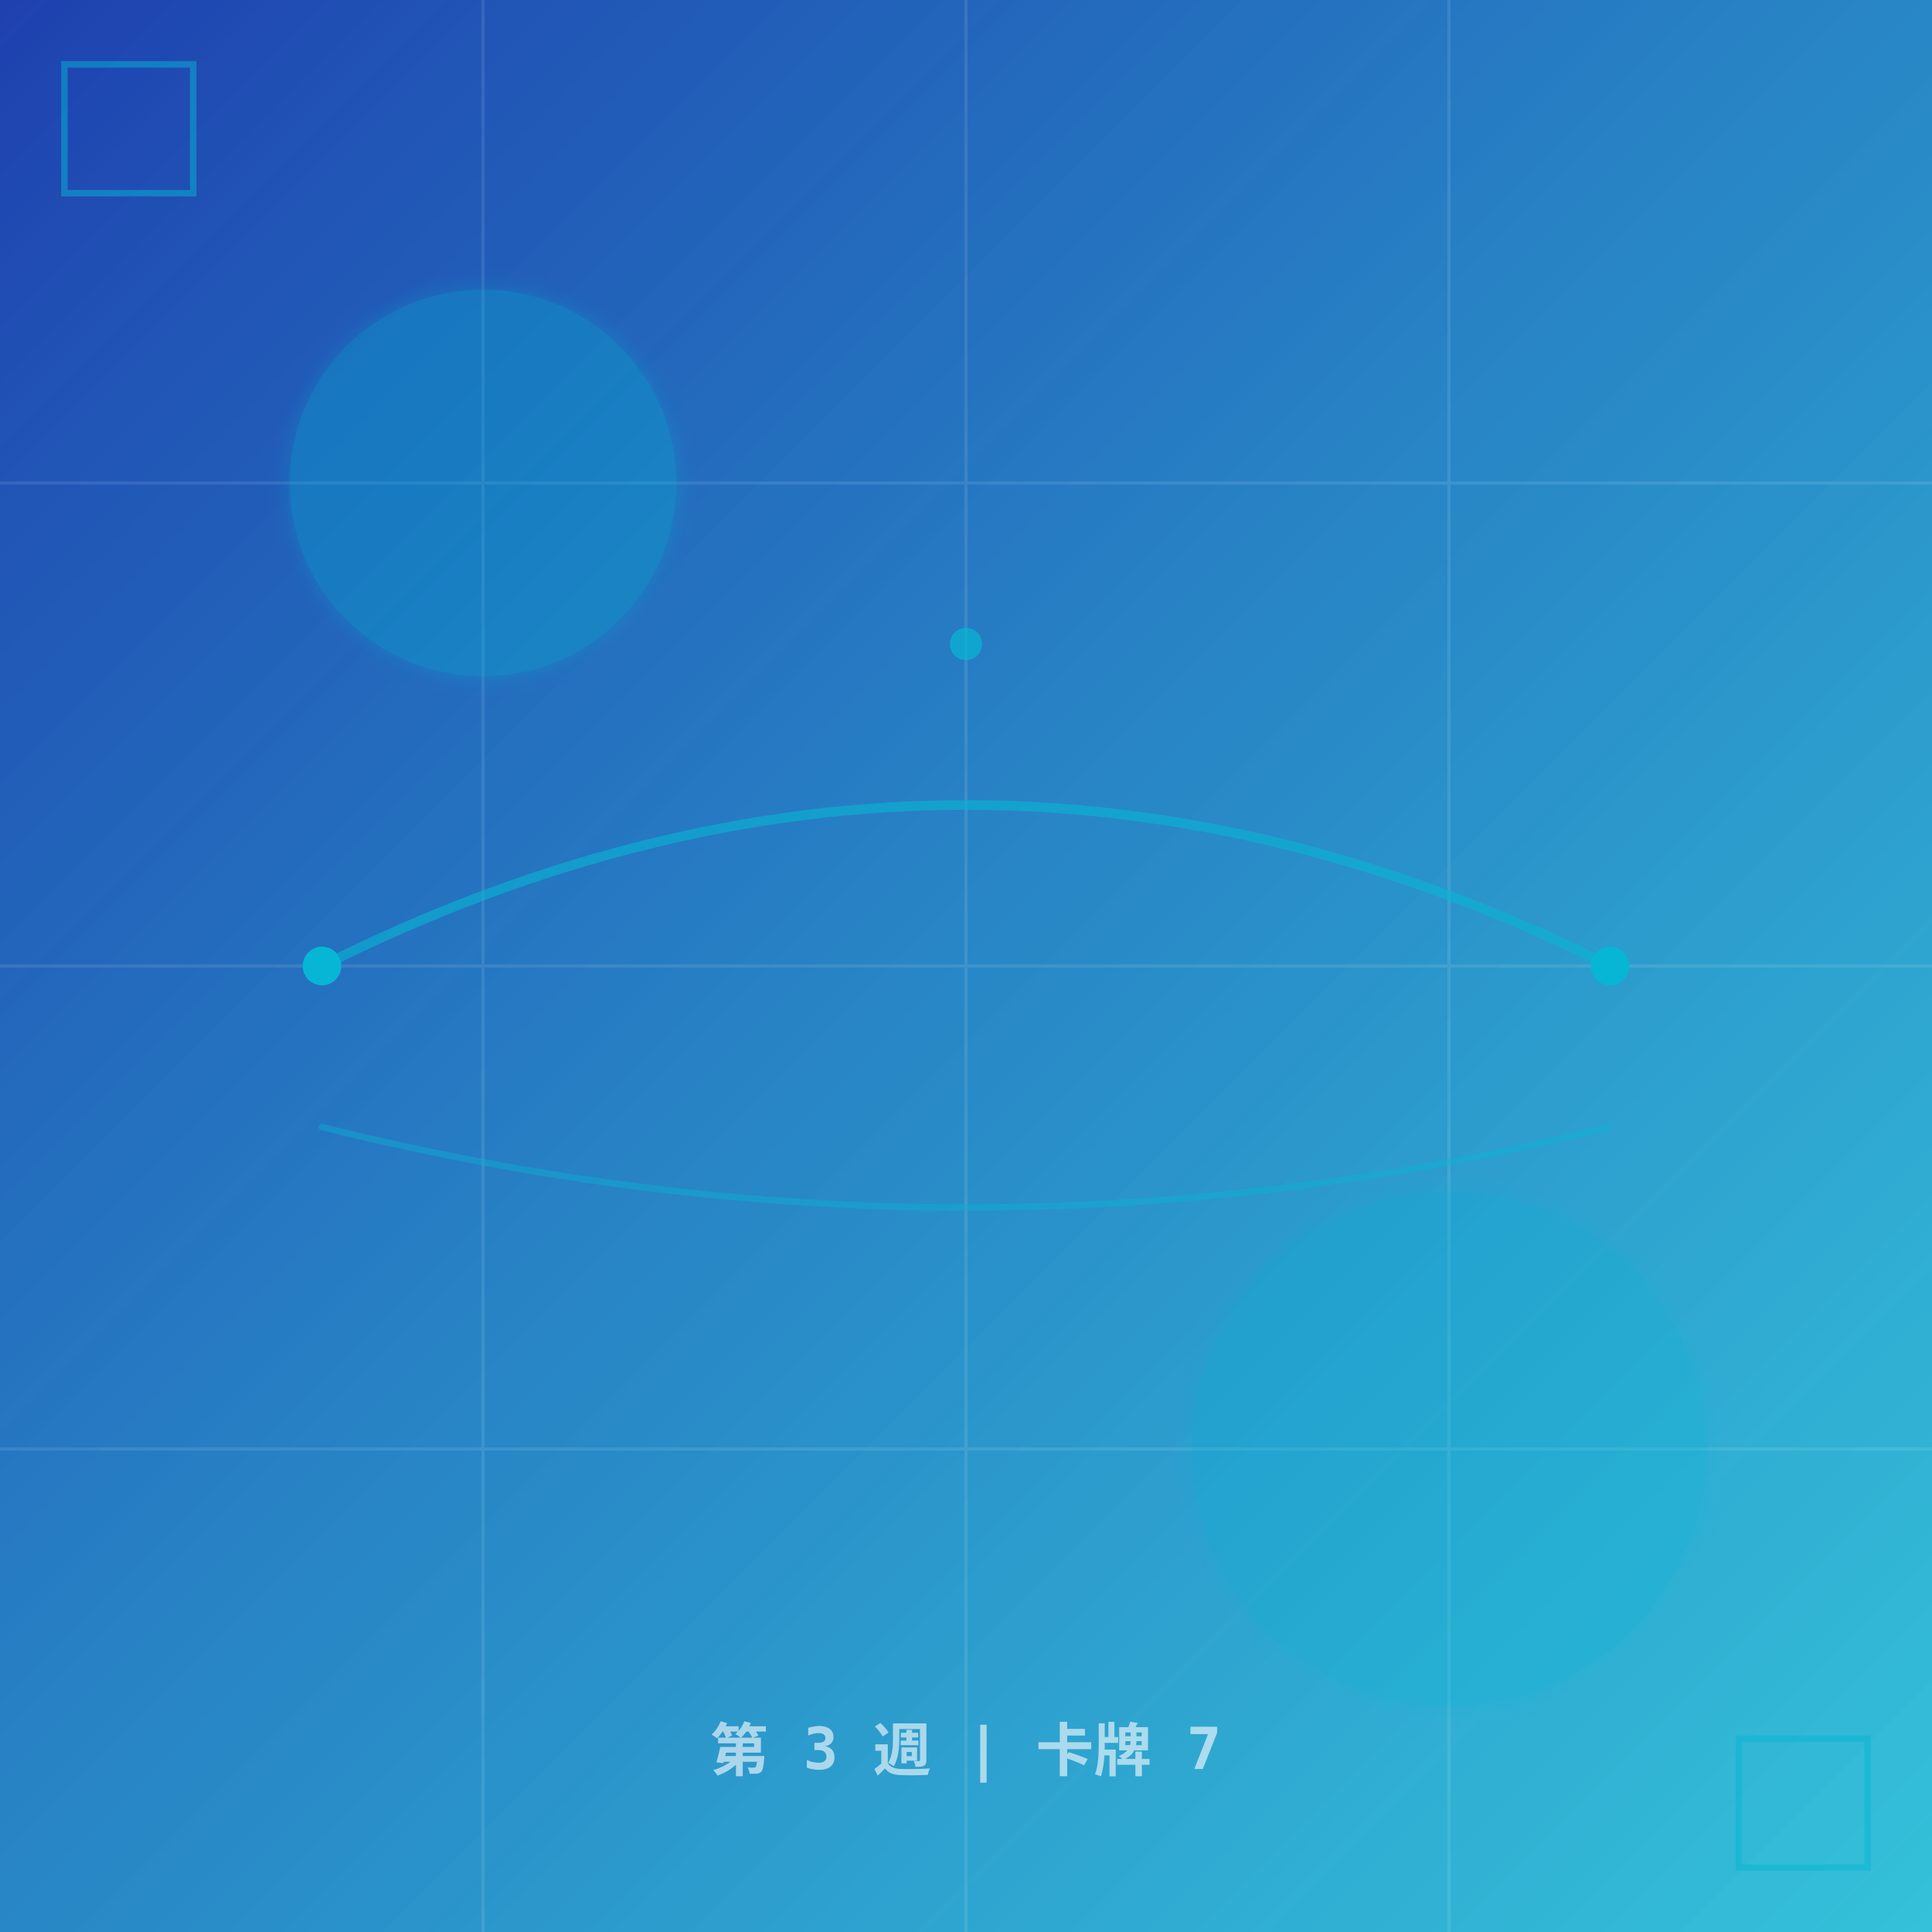
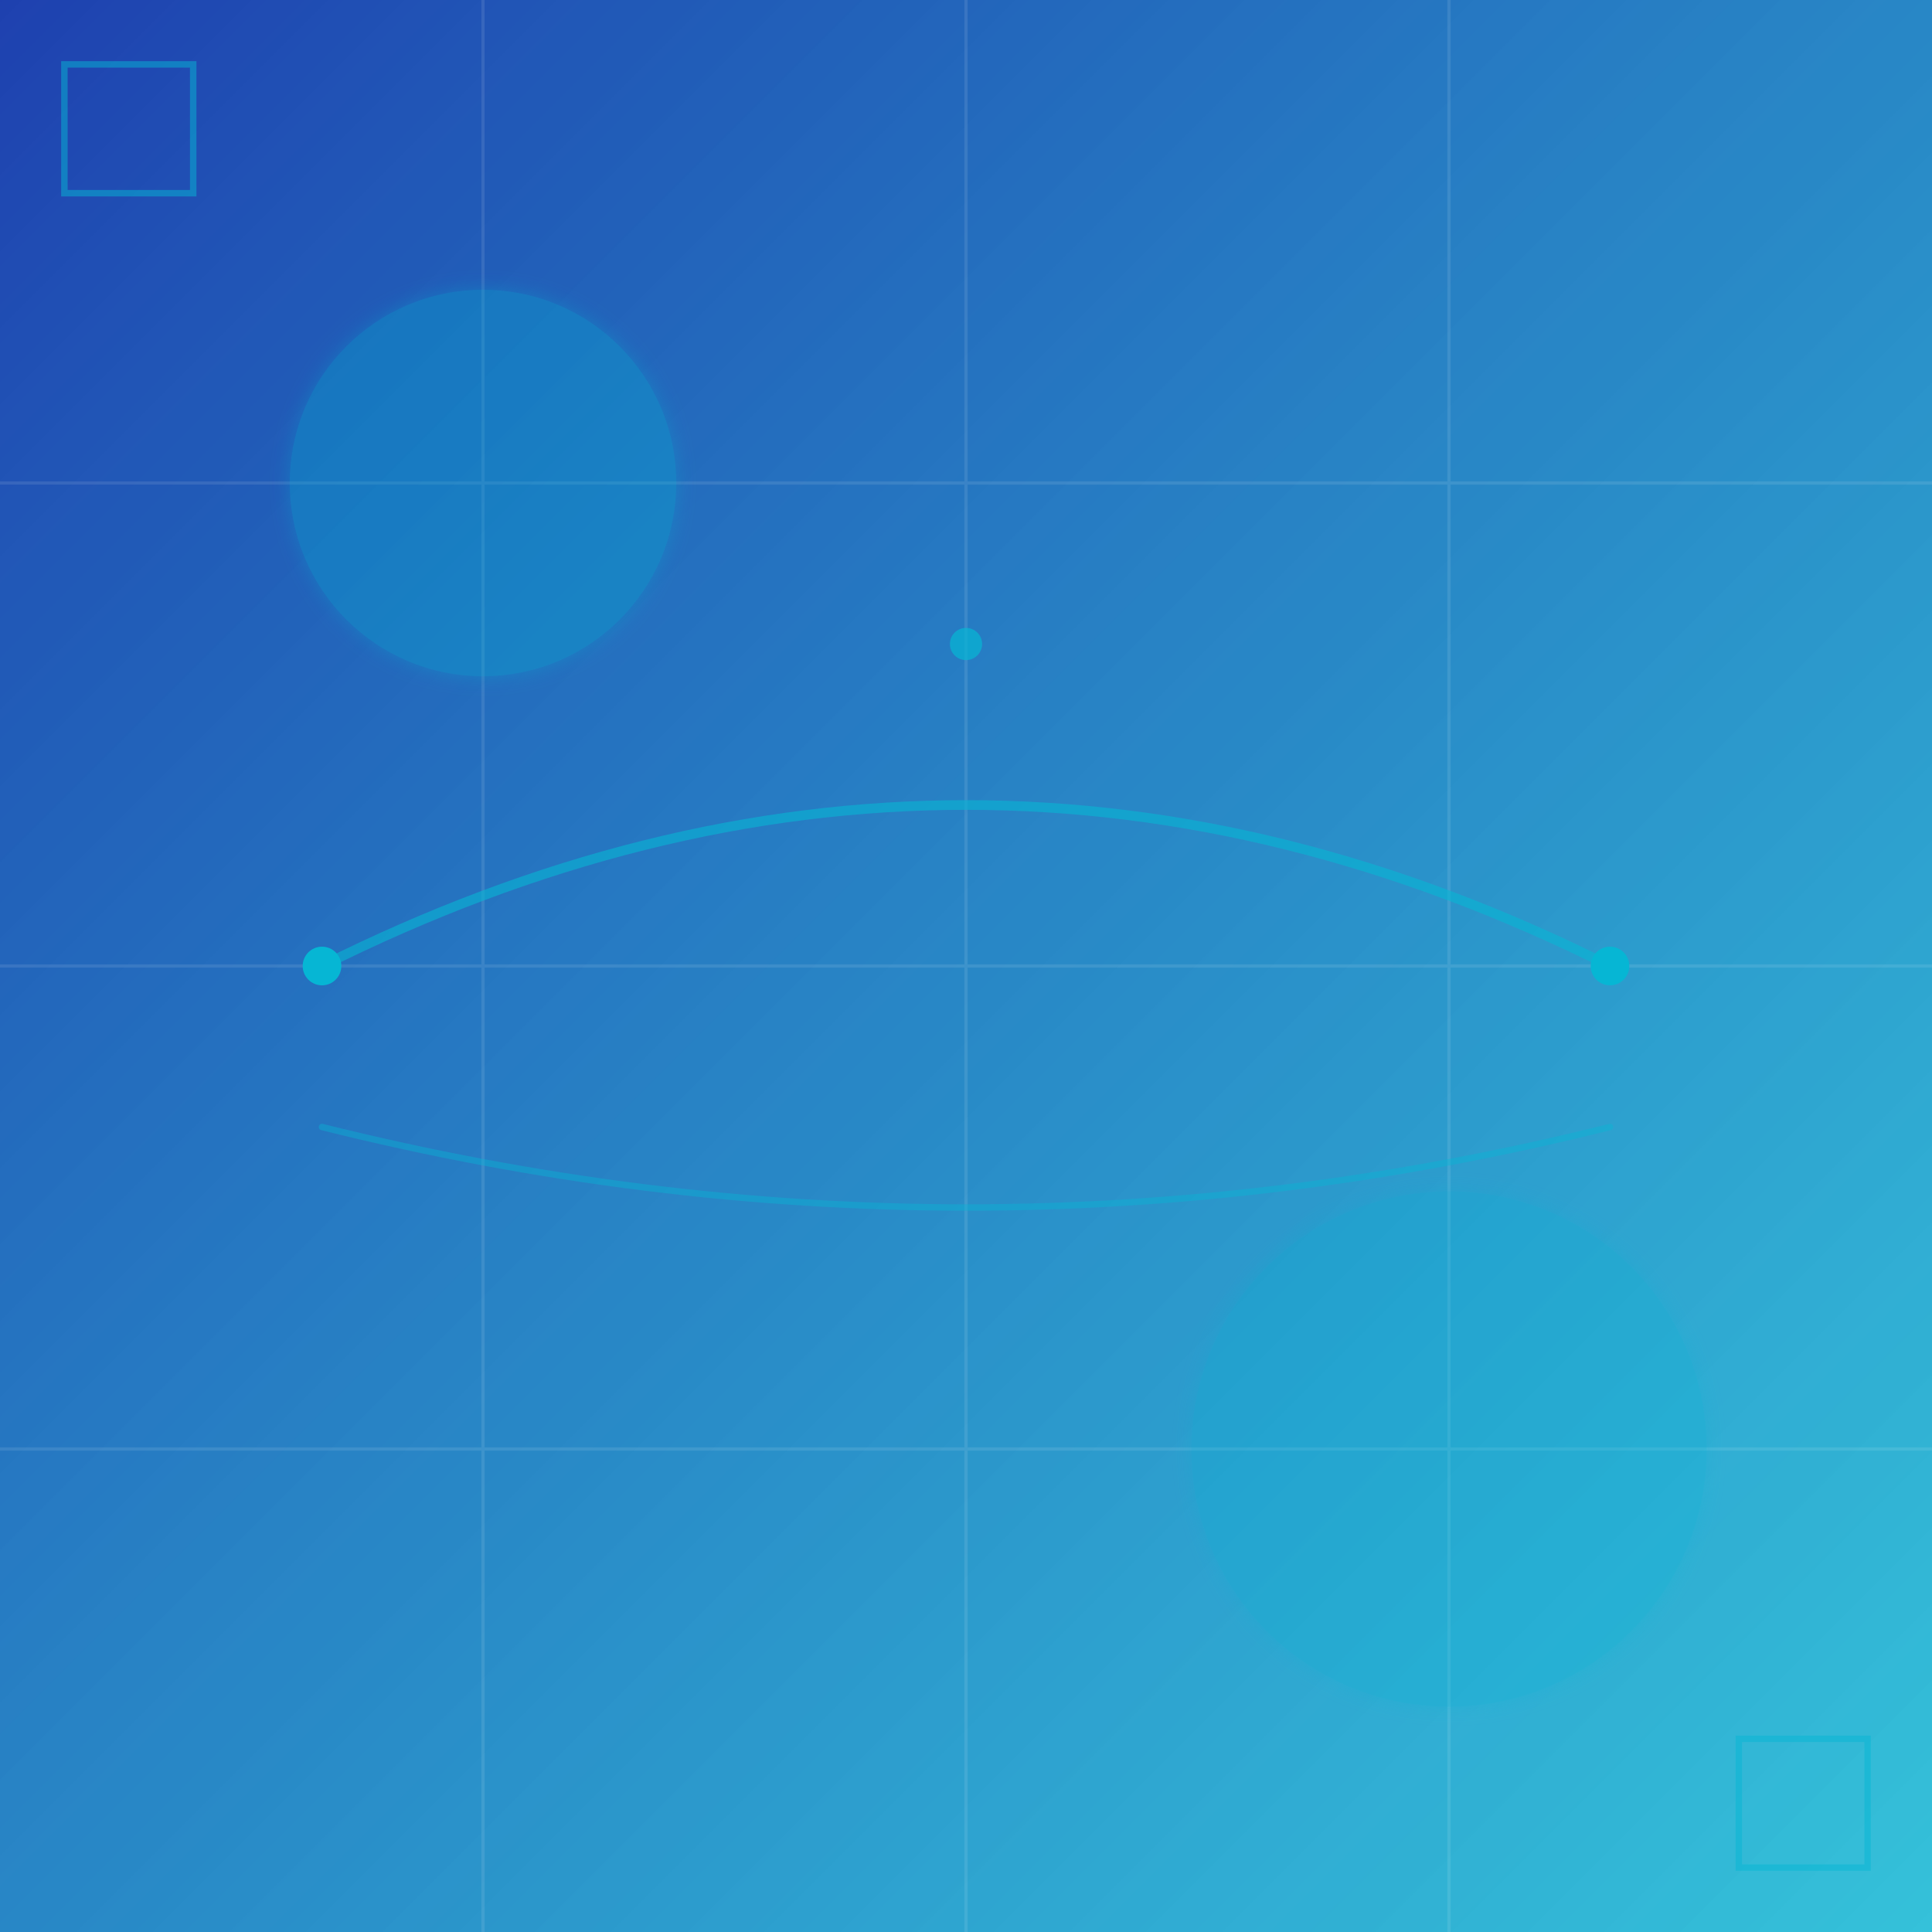
<svg xmlns="http://www.w3.org/2000/svg" width="600" height="600" viewBox="0 0 600 600">
  <defs>
    <linearGradient id="grad-3-7" x1="0%" y1="0%" x2="100%" y2="100%">
      <stop offset="0%" style="stop-color:#1e40af;stop-opacity:1" />
      <stop offset="100%" style="stop-color:#06b6d4;stop-opacity:0.8" />
    </linearGradient>
    <filter id="glow-3-7">
      <feGaussianBlur stdDeviation="3" result="coloredBlur" />
      <feMerge>
        <feMergeNode in="coloredBlur" />
        <feMergeNode in="SourceGraphic" />
      </feMerge>
    </filter>
  </defs>
  <rect width="600" height="600" fill="url(#grad-3-7)" />
  <g opacity="0.1" stroke="white" stroke-width="1">
    <line x1="0" y1="150" x2="600" y2="150" />
    <line x1="0" y1="300" x2="600" y2="300" />
    <line x1="0" y1="450" x2="600" y2="450" />
    <line x1="150" y1="0" x2="150" y2="600" />
    <line x1="300" y1="0" x2="300" y2="600" />
    <line x1="450" y1="0" x2="450" y2="600" />
  </g>
  <circle cx="150" cy="150" r="60" fill="#06b6d4" opacity="0.3" filter="url(#glow-3-7)" />
  <circle cx="450" cy="450" r="80" fill="#06b6d4" opacity="0.2" filter="url(#glow-3-7)" />
  <path d="M 100 300 Q 300 200 500 300" stroke="#06b6d4" stroke-width="3" fill="none" opacity="0.6" stroke-linecap="round" />
  <path d="M 100 350 Q 300 400 500 350" stroke="#06b6d4" stroke-width="2" fill="none" opacity="0.4" stroke-linecap="round" />
  <circle cx="100" cy="300" r="6" fill="#06b6d4" />
  <circle cx="300" cy="200" r="5" fill="#06b6d4" opacity="0.7" />
  <circle cx="500" cy="300" r="6" fill="#06b6d4" />
  <rect x="20" y="20" width="40" height="40" fill="none" stroke="#06b6d4" stroke-width="2" opacity="0.5" />
  <rect x="540" y="540" width="40" height="40" fill="none" stroke="#06b6d4" stroke-width="2" opacity="0.5" />
-   <text x="300" y="550" font-family="monospace" font-size="18" font-weight="bold" fill="white" text-anchor="middle" opacity="0.6">第 3 週 | 卡牌 7</text>
</svg>
